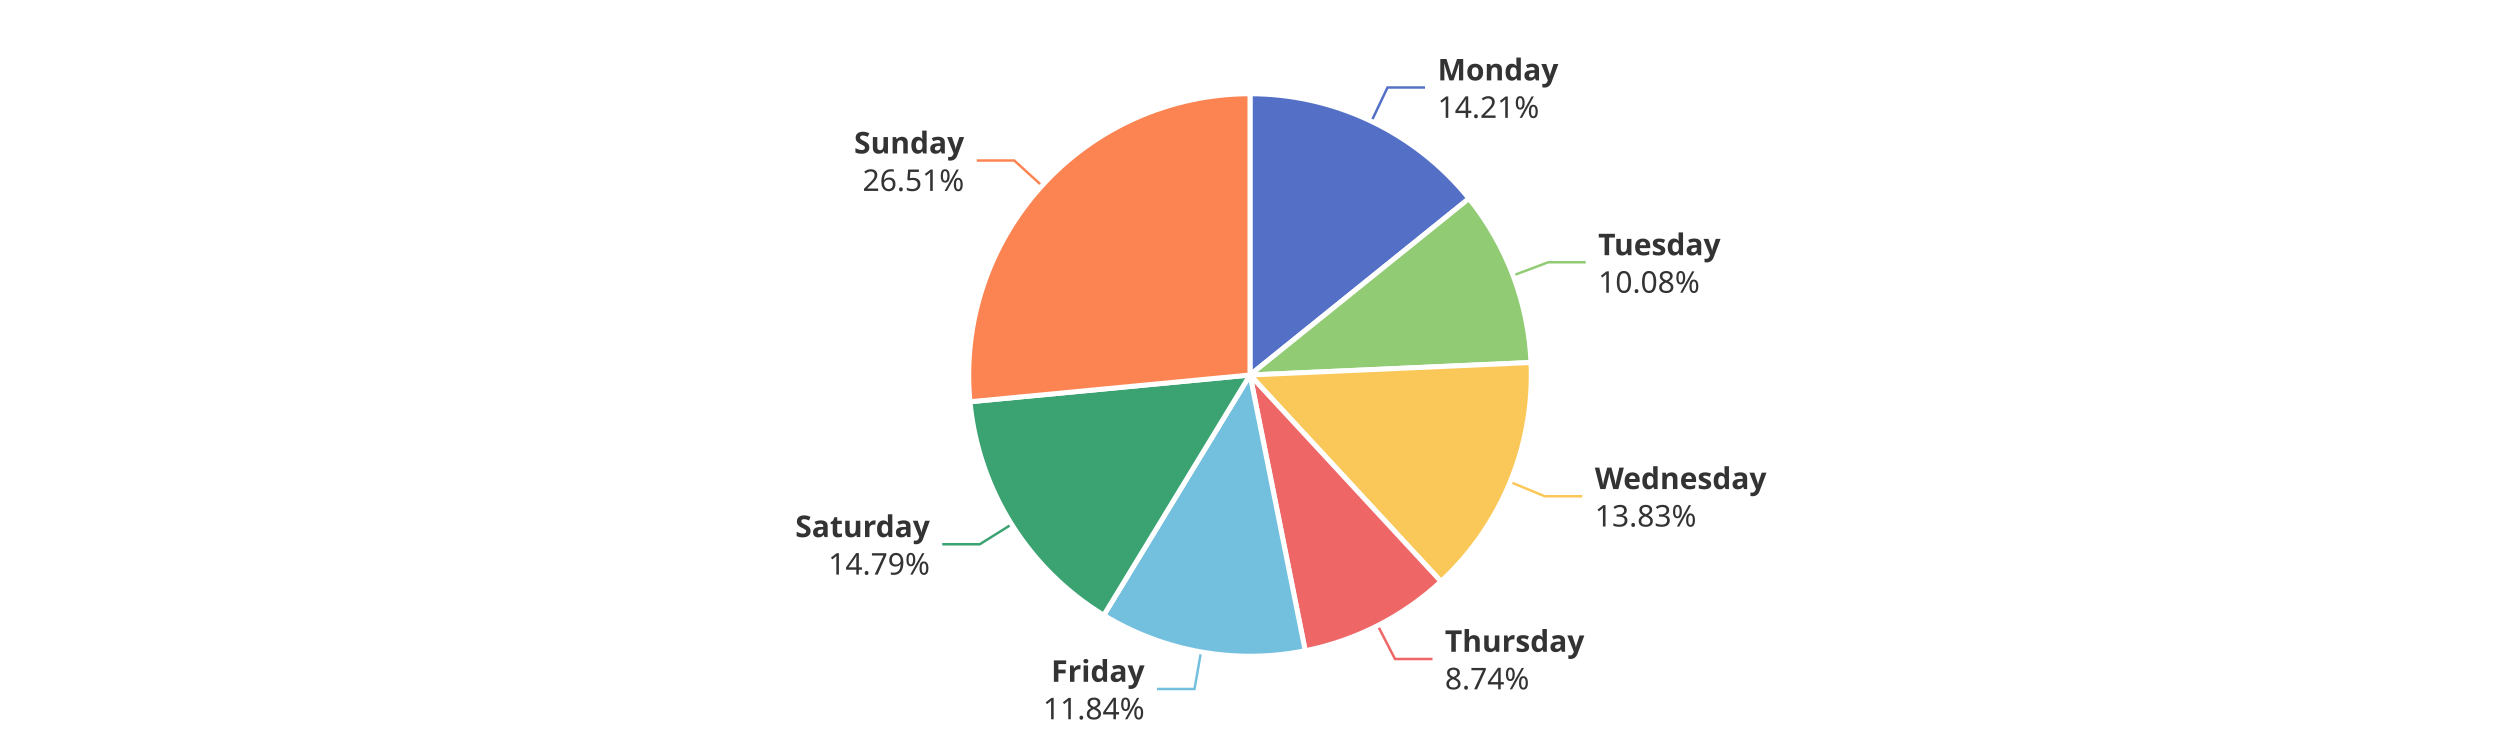
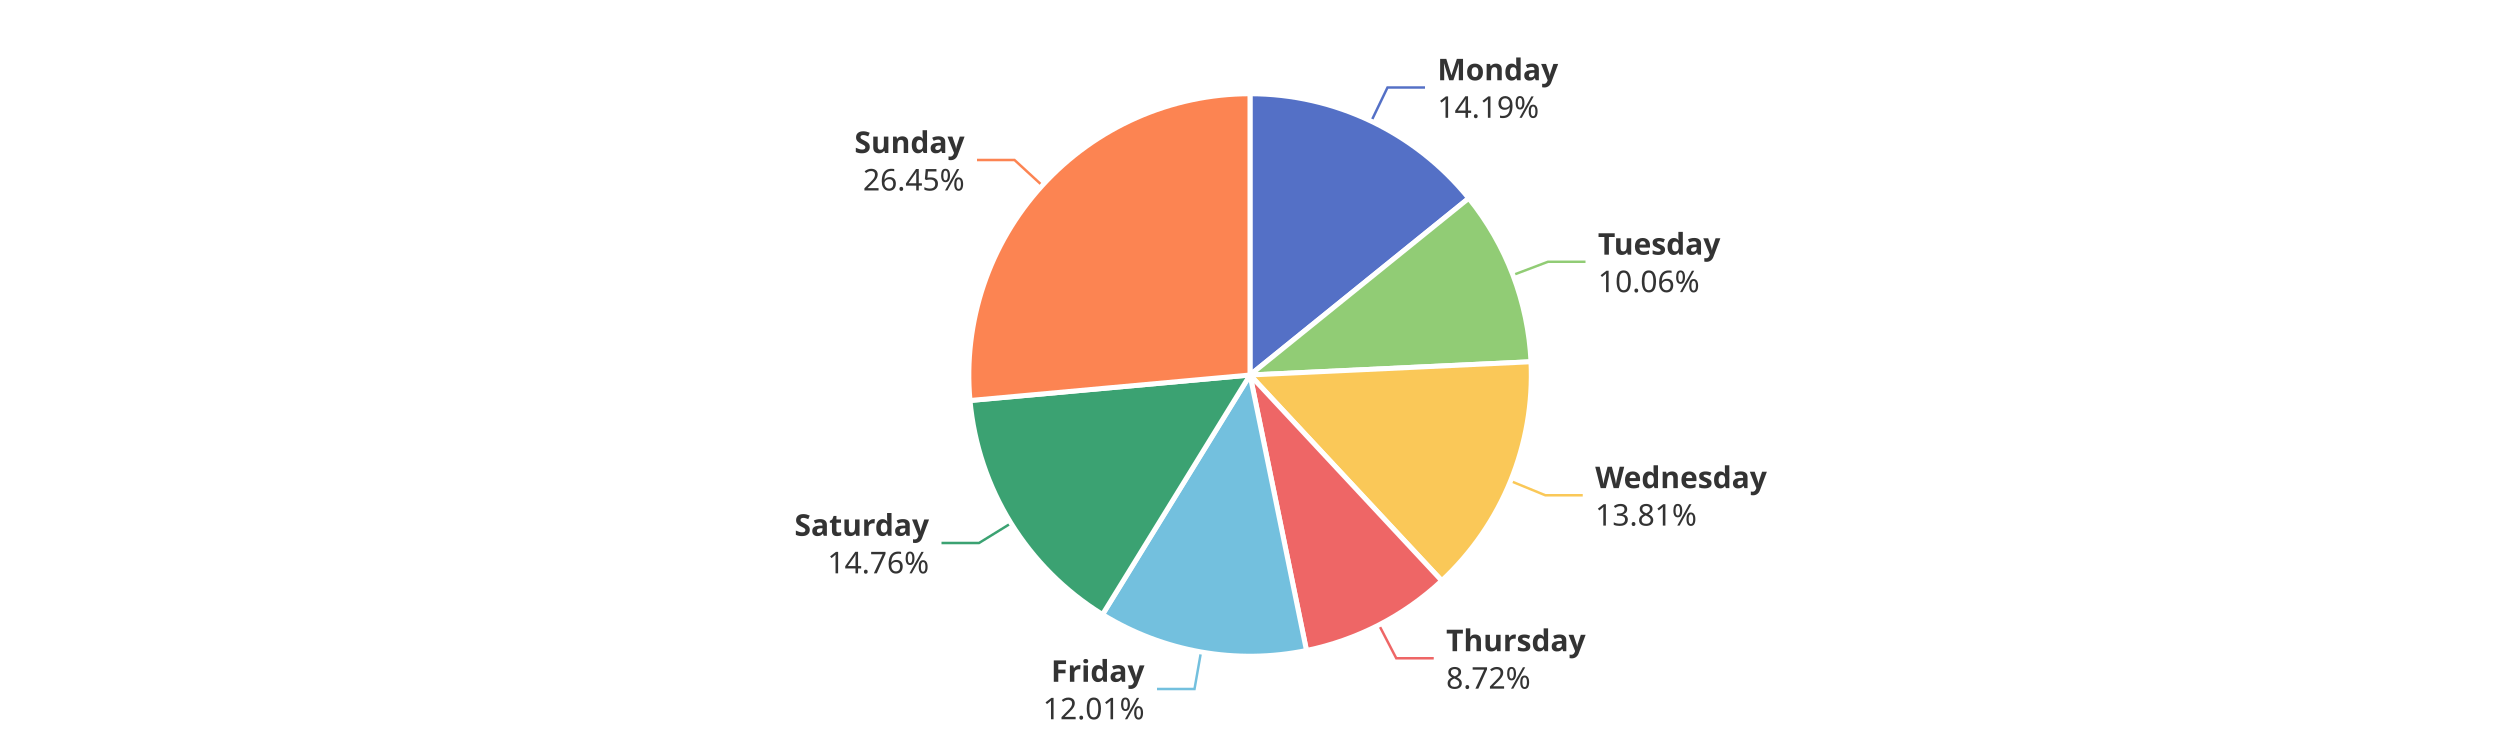
<svg xmlns="http://www.w3.org/2000/svg" width="1000" height="300" version="1.1" baseProfile="full" viewBox="0 0 1000 300">
  <rect width="1000" height="300" x="0" y="0" id="0" fill="#ffffff" />
-   <polyline points="548.6 48.5 555 35 570 35" fill="none" stroke="#5470c6" />
-   <polyline points="605.2 110.2 619.3 104.9 634.3 104.9" fill="none" stroke="#91cc75" />
-   <polyline points="604.1 192.8 617.9 198.5 632.9 198.5" fill="none" stroke="#fac858" />
-   <polyline points="551.1 250.2 558 263.6 573 263.6" fill="none" stroke="#ee6666" />
+   <polyline points="548.5 48.5 555 35 570 35" fill="none" stroke="#5470c6" />
+   <polyline points="605.2 110 619.2 104.7 634.2 104.7" fill="none" stroke="#91cc75" />
+   <polyline points="604.2 192.4 618.1 198.1 633.1 198.1" fill="none" stroke="#fac858" />
+   <polyline points="551.6 250 558.5 263.3 573.5 263.3" fill="none" stroke="#ee6666" />
  <polyline points="480.4 260.8 477.8 275.6 462.8 275.6" fill="none" stroke="#73c0de" />
-   <polyline points="404.7 209.7 391.9 217.7 376.9 217.7" fill="none" stroke="#3ba272" />
-   <polyline points="416.8 74.3 405.7 64.2 390.7 64.2" fill="none" stroke="#fc8452" />
-   <path d="M500 37.5A112.5 112.5 0 0 1 587.6 79.4L500 150Z" fill="#5470c6" stroke="#fff" stroke-width="2" stroke-linejoin="round" />
-   <path d="M587.6 79.4A112.5 112.5 0 0 1 612.4 145L500 150Z" fill="#91cc75" stroke="#fff" stroke-width="2" stroke-linejoin="round" />
-   <path d="M612.4 145A112.5 112.5 0 0 1 576.4 232.6L500 150Z" fill="#fac858" stroke="#fff" stroke-width="2" stroke-linejoin="round" />
-   <path d="M576.4 232.6A112.5 112.5 0 0 1 522.1 260.3L500 150Z" fill="#ee6666" stroke="#fff" stroke-width="2" stroke-linejoin="round" />
-   <path d="M522.1 260.3A112.5 112.5 0 0 1 441.5 246.1L500 150Z" fill="#73c0de" stroke="#fff" stroke-width="2" stroke-linejoin="round" />
-   <path d="M441.5 246.1A112.5 112.5 0 0 1 388 160.7L500 150Z" fill="#3ba272" stroke="#fff" stroke-width="2" stroke-linejoin="round" />
-   <path d="M388 160.7A112.5 112.5 0 0 1 500 37.5L500 150Z" fill="#fc8452" stroke="#fff" stroke-width="2" stroke-linejoin="round" />
-   <path d="M0 -15l42.8 0l0 30l-42.8 0Z" transform="translate(575.0468 34.9952)" fill="none" />
-   <text dominant-baseline="central" text-anchor="start" style="font-size:12px;font-family:sans-serif;font-weight:bold;" y="-7.5" transform="translate(575.0468 34.9952)" fill="#333" stroke="rgb(255,255,255)" stroke-width="2" paint-order="stroke" stroke-miterlimit="2">Monday</text>
-   <text dominant-baseline="central" text-anchor="start" style="font-size:12px;font-family:sans-serif;" y="7.5" transform="translate(575.0468 34.9952)" fill="#333" stroke="rgb(255,255,255)" stroke-width="2" paint-order="stroke" stroke-miterlimit="2">14.21%</text>
-   <path d="M0 -15l46.2 0l0 30l-46.2 0Z" transform="translate(639.2691 104.932)" fill="none" />
-   <text dominant-baseline="central" text-anchor="start" style="font-size:12px;font-family:sans-serif;font-weight:bold;" y="-7.5" transform="translate(639.2691 104.932)" fill="#333" stroke="rgb(255,255,255)" stroke-width="2" paint-order="stroke" stroke-miterlimit="2">Tuesday</text>
-   <text dominant-baseline="central" text-anchor="start" style="font-size:12px;font-family:sans-serif;" y="7.5" transform="translate(639.2691 104.932)" fill="#333" stroke="rgb(255,255,255)" stroke-width="2" paint-order="stroke" stroke-miterlimit="2">10.08%</text>
-   <path d="M0 -15l63.6 0l0 30l-63.6 0Z" transform="translate(637.9321 198.4589)" fill="none" />
-   <text dominant-baseline="central" text-anchor="start" style="font-size:12px;font-family:sans-serif;font-weight:bold;" y="-7.5" transform="translate(637.9321 198.4589)" fill="#333" stroke="rgb(255,255,255)" stroke-width="2" paint-order="stroke" stroke-miterlimit="2">Wednesday</text>
-   <text dominant-baseline="central" text-anchor="start" style="font-size:12px;font-family:sans-serif;" y="7.5" transform="translate(637.9321 198.4589)" fill="#333" stroke="rgb(255,255,255)" stroke-width="2" paint-order="stroke" stroke-miterlimit="2">13.83%</text>
-   <path d="M0 -15l50.2 0l0 30l-50.2 0Z" transform="translate(577.9552 263.5669)" fill="none" />
-   <text dominant-baseline="central" text-anchor="start" style="font-size:12px;font-family:sans-serif;font-weight:bold;" y="-7.5" transform="translate(577.9552 263.5669)" fill="#333" stroke="rgb(255,255,255)" stroke-width="2" paint-order="stroke" stroke-miterlimit="2">Thursday</text>
-   <text dominant-baseline="central" text-anchor="start" style="font-size:12px;font-family:sans-serif;" y="7.5" transform="translate(577.9552 263.5669)" fill="#333" stroke="rgb(255,255,255)" stroke-width="2" paint-order="stroke" stroke-miterlimit="2">8.74%</text>
-   <path d="M-40.9 -15l40.9 0l0 30l-40.9 0Z" transform="translate(457.8423 275.5599)" fill="none" />
-   <text dominant-baseline="central" text-anchor="end" style="font-size:12px;font-family:sans-serif;font-weight:bold;" y="-7.5" transform="translate(457.8423 275.5599)" fill="#333" stroke="rgb(255,255,255)" stroke-width="2" paint-order="stroke" stroke-miterlimit="2">Friday</text>
-   <text dominant-baseline="central" text-anchor="end" style="font-size:12px;font-family:sans-serif;" y="7.5" transform="translate(457.8423 275.5599)" fill="#333" stroke="rgb(255,255,255)" stroke-width="2" paint-order="stroke" stroke-miterlimit="2">11.84%</text>
-   <path d="M-48.2 -15l48.2 0l0 30l-48.2 0Z" transform="translate(371.9423 217.6741)" fill="none" />
-   <text dominant-baseline="central" text-anchor="end" style="font-size:12px;font-family:sans-serif;font-weight:bold;" y="-7.5" transform="translate(371.9423 217.6741)" fill="#333" stroke="rgb(255,255,255)" stroke-width="2" paint-order="stroke" stroke-miterlimit="2">Saturday</text>
-   <text dominant-baseline="central" text-anchor="end" style="font-size:12px;font-family:sans-serif;" y="7.5" transform="translate(371.9423 217.6741)" fill="#333" stroke="rgb(255,255,255)" stroke-width="2" paint-order="stroke" stroke-miterlimit="2">14.79%</text>
-   <path d="M-40.9 -15l40.9 0l0 30l-40.9 0Z" transform="translate(385.6701 64.2205)" fill="none" />
-   <text dominant-baseline="central" text-anchor="end" style="font-size:12px;font-family:sans-serif;font-weight:bold;" y="-7.5" transform="translate(385.6701 64.2205)" fill="#333" stroke="rgb(255,255,255)" stroke-width="2" paint-order="stroke" stroke-miterlimit="2">Sunday</text>
-   <text dominant-baseline="central" text-anchor="end" style="font-size:12px;font-family:sans-serif;" y="7.5" transform="translate(385.6701 64.2205)" fill="#333" stroke="rgb(255,255,255)" stroke-width="2" paint-order="stroke" stroke-miterlimit="2">26.51%</text>
+   <polyline points="404.4 209.3 391.6 217.2 376.6 217.2" fill="none" stroke="#3ba272" />
+   <polyline points="416.9 74.2 405.8 64 390.8 64" fill="none" stroke="#fc8452" />
+   <path d="M500 37.5A112.5 112.5 0 0 1 587.5 79.3L500 150Z" fill="#5470c6" stroke="#fff" stroke-width="2" stroke-linejoin="round" />
+   <path d="M587.5 79.3A112.5 112.5 0 0 1 612.4 144.7L500 150Z" fill="#91cc75" stroke="#fff" stroke-width="2" stroke-linejoin="round" />
+   <path d="M612.4 144.7A112.5 112.5 0 0 1 576.7 232.3L500 150Z" fill="#fac858" stroke="#fff" stroke-width="2" stroke-linejoin="round" />
+   <path d="M576.7 232.3A112.5 112.5 0 0 1 522.6 260.2L500 150Z" fill="#ee6666" stroke="#fff" stroke-width="2" stroke-linejoin="round" />
+   <path d="M522.6 260.2A112.5 112.5 0 0 1 441 245.8L500 150Z" fill="#73c0de" stroke="#fff" stroke-width="2" stroke-linejoin="round" />
+   <path d="M441 245.8A112.5 112.5 0 0 1 388 160.2L500 150Z" fill="#3ba272" stroke="#fff" stroke-width="2" stroke-linejoin="round" />
+   <path d="M388 160.2A112.5 112.5 0 0 1 500 37.5L500 150Z" fill="#fc8452" stroke="#fff" stroke-width="2" stroke-linejoin="round" />
+   <path d="M0 -15l42.8 0l0 30l-42.8 0Z" transform="translate(574.9745 34.9606)" fill="none" />
+   <text dominant-baseline="central" text-anchor="start" style="font-size:12px;font-family:sans-serif;font-weight:bold;" y="-7.5" transform="translate(574.9745 34.9606)" fill="#333" stroke="rgb(255,255,255)" stroke-width="2" paint-order="stroke" stroke-miterlimit="2">Monday</text>
+   <text dominant-baseline="central" text-anchor="start" style="font-size:12px;font-family:sans-serif;" y="7.5" transform="translate(574.9745 34.9606)" fill="#333" stroke="rgb(255,255,255)" stroke-width="2" paint-order="stroke" stroke-miterlimit="2">14.19%</text>
+   <path d="M0 -15l46.2 0l0 30l-46.2 0Z" transform="translate(639.184 104.7072)" fill="none" />
+   <text dominant-baseline="central" text-anchor="start" style="font-size:12px;font-family:sans-serif;font-weight:bold;" y="-7.5" transform="translate(639.184 104.7072)" fill="#333" stroke="rgb(255,255,255)" stroke-width="2" paint-order="stroke" stroke-miterlimit="2">Tuesday</text>
+   <text dominant-baseline="central" text-anchor="start" style="font-size:12px;font-family:sans-serif;" y="7.5" transform="translate(639.184 104.7072)" fill="#333" stroke="rgb(255,255,255)" stroke-width="2" paint-order="stroke" stroke-miterlimit="2">10.06%</text>
+   <path d="M0 -15l63.6 0l0 30l-63.6 0Z" transform="translate(638.0838 198.0882)" fill="none" />
+   <text dominant-baseline="central" text-anchor="start" style="font-size:12px;font-family:sans-serif;font-weight:bold;" y="-7.5" transform="translate(638.0838 198.0882)" fill="#333" stroke="rgb(255,255,255)" stroke-width="2" paint-order="stroke" stroke-miterlimit="2">Wednesday</text>
+   <text dominant-baseline="central" text-anchor="start" style="font-size:12px;font-family:sans-serif;" y="7.5" transform="translate(638.0838 198.0882)" fill="#333" stroke="rgb(255,255,255)" stroke-width="2" paint-order="stroke" stroke-miterlimit="2">13.81%</text>
+   <path d="M0 -15l50.2 0l0 30l-50.2 0Z" transform="translate(578.4541 263.3109)" fill="none" />
+   <text dominant-baseline="central" text-anchor="start" style="font-size:12px;font-family:sans-serif;font-weight:bold;" y="-7.5" transform="translate(578.4541 263.3109)" fill="#333" stroke="rgb(255,255,255)" stroke-width="2" paint-order="stroke" stroke-miterlimit="2">Thursday</text>
+   <text dominant-baseline="central" text-anchor="start" style="font-size:12px;font-family:sans-serif;" y="7.5" transform="translate(578.4541 263.3109)" fill="#333" stroke="rgb(255,255,255)" stroke-width="2" paint-order="stroke" stroke-miterlimit="2">8.72%</text>
+   <path d="M-40.9 -15l40.9 0l0 30l-40.9 0Z" transform="translate(457.8029 275.5529)" fill="none" />
+   <text dominant-baseline="central" text-anchor="end" style="font-size:12px;font-family:sans-serif;font-weight:bold;" y="-7.5" transform="translate(457.8029 275.5529)" fill="#333" stroke="rgb(255,255,255)" stroke-width="2" paint-order="stroke" stroke-miterlimit="2">Friday</text>
+   <text dominant-baseline="central" text-anchor="end" style="font-size:12px;font-family:sans-serif;" y="7.5" transform="translate(457.8029 275.5529)" fill="#333" stroke="rgb(255,255,255)" stroke-width="2" paint-order="stroke" stroke-miterlimit="2">12.01%</text>
+   <path d="M-48.2 -15l48.2 0l0 30l-48.2 0Z" transform="translate(371.6246 217.1642)" fill="none" />
+   <text dominant-baseline="central" text-anchor="end" style="font-size:12px;font-family:sans-serif;font-weight:bold;" y="-7.5" transform="translate(371.6246 217.1642)" fill="#333" stroke="rgb(255,255,255)" stroke-width="2" paint-order="stroke" stroke-miterlimit="2">Saturday</text>
+   <text dominant-baseline="central" text-anchor="end" style="font-size:12px;font-family:sans-serif;" y="7.5" transform="translate(371.6246 217.1642)" fill="#333" stroke="rgb(255,255,255)" stroke-width="2" paint-order="stroke" stroke-miterlimit="2">14.76%</text>
+   <path d="M-40.9 -15l40.9 0l0 30l-40.9 0Z" transform="translate(385.8319 64.0429)" fill="none" />
+   <text dominant-baseline="central" text-anchor="end" style="font-size:12px;font-family:sans-serif;font-weight:bold;" y="-7.5" transform="translate(385.8319 64.0429)" fill="#333" stroke="rgb(255,255,255)" stroke-width="2" paint-order="stroke" stroke-miterlimit="2">Sunday</text>
+   <text dominant-baseline="central" text-anchor="end" style="font-size:12px;font-family:sans-serif;" y="7.5" transform="translate(385.8319 64.0429)" fill="#333" stroke="rgb(255,255,255)" stroke-width="2" paint-order="stroke" stroke-miterlimit="2">26.45%</text>
</svg>
